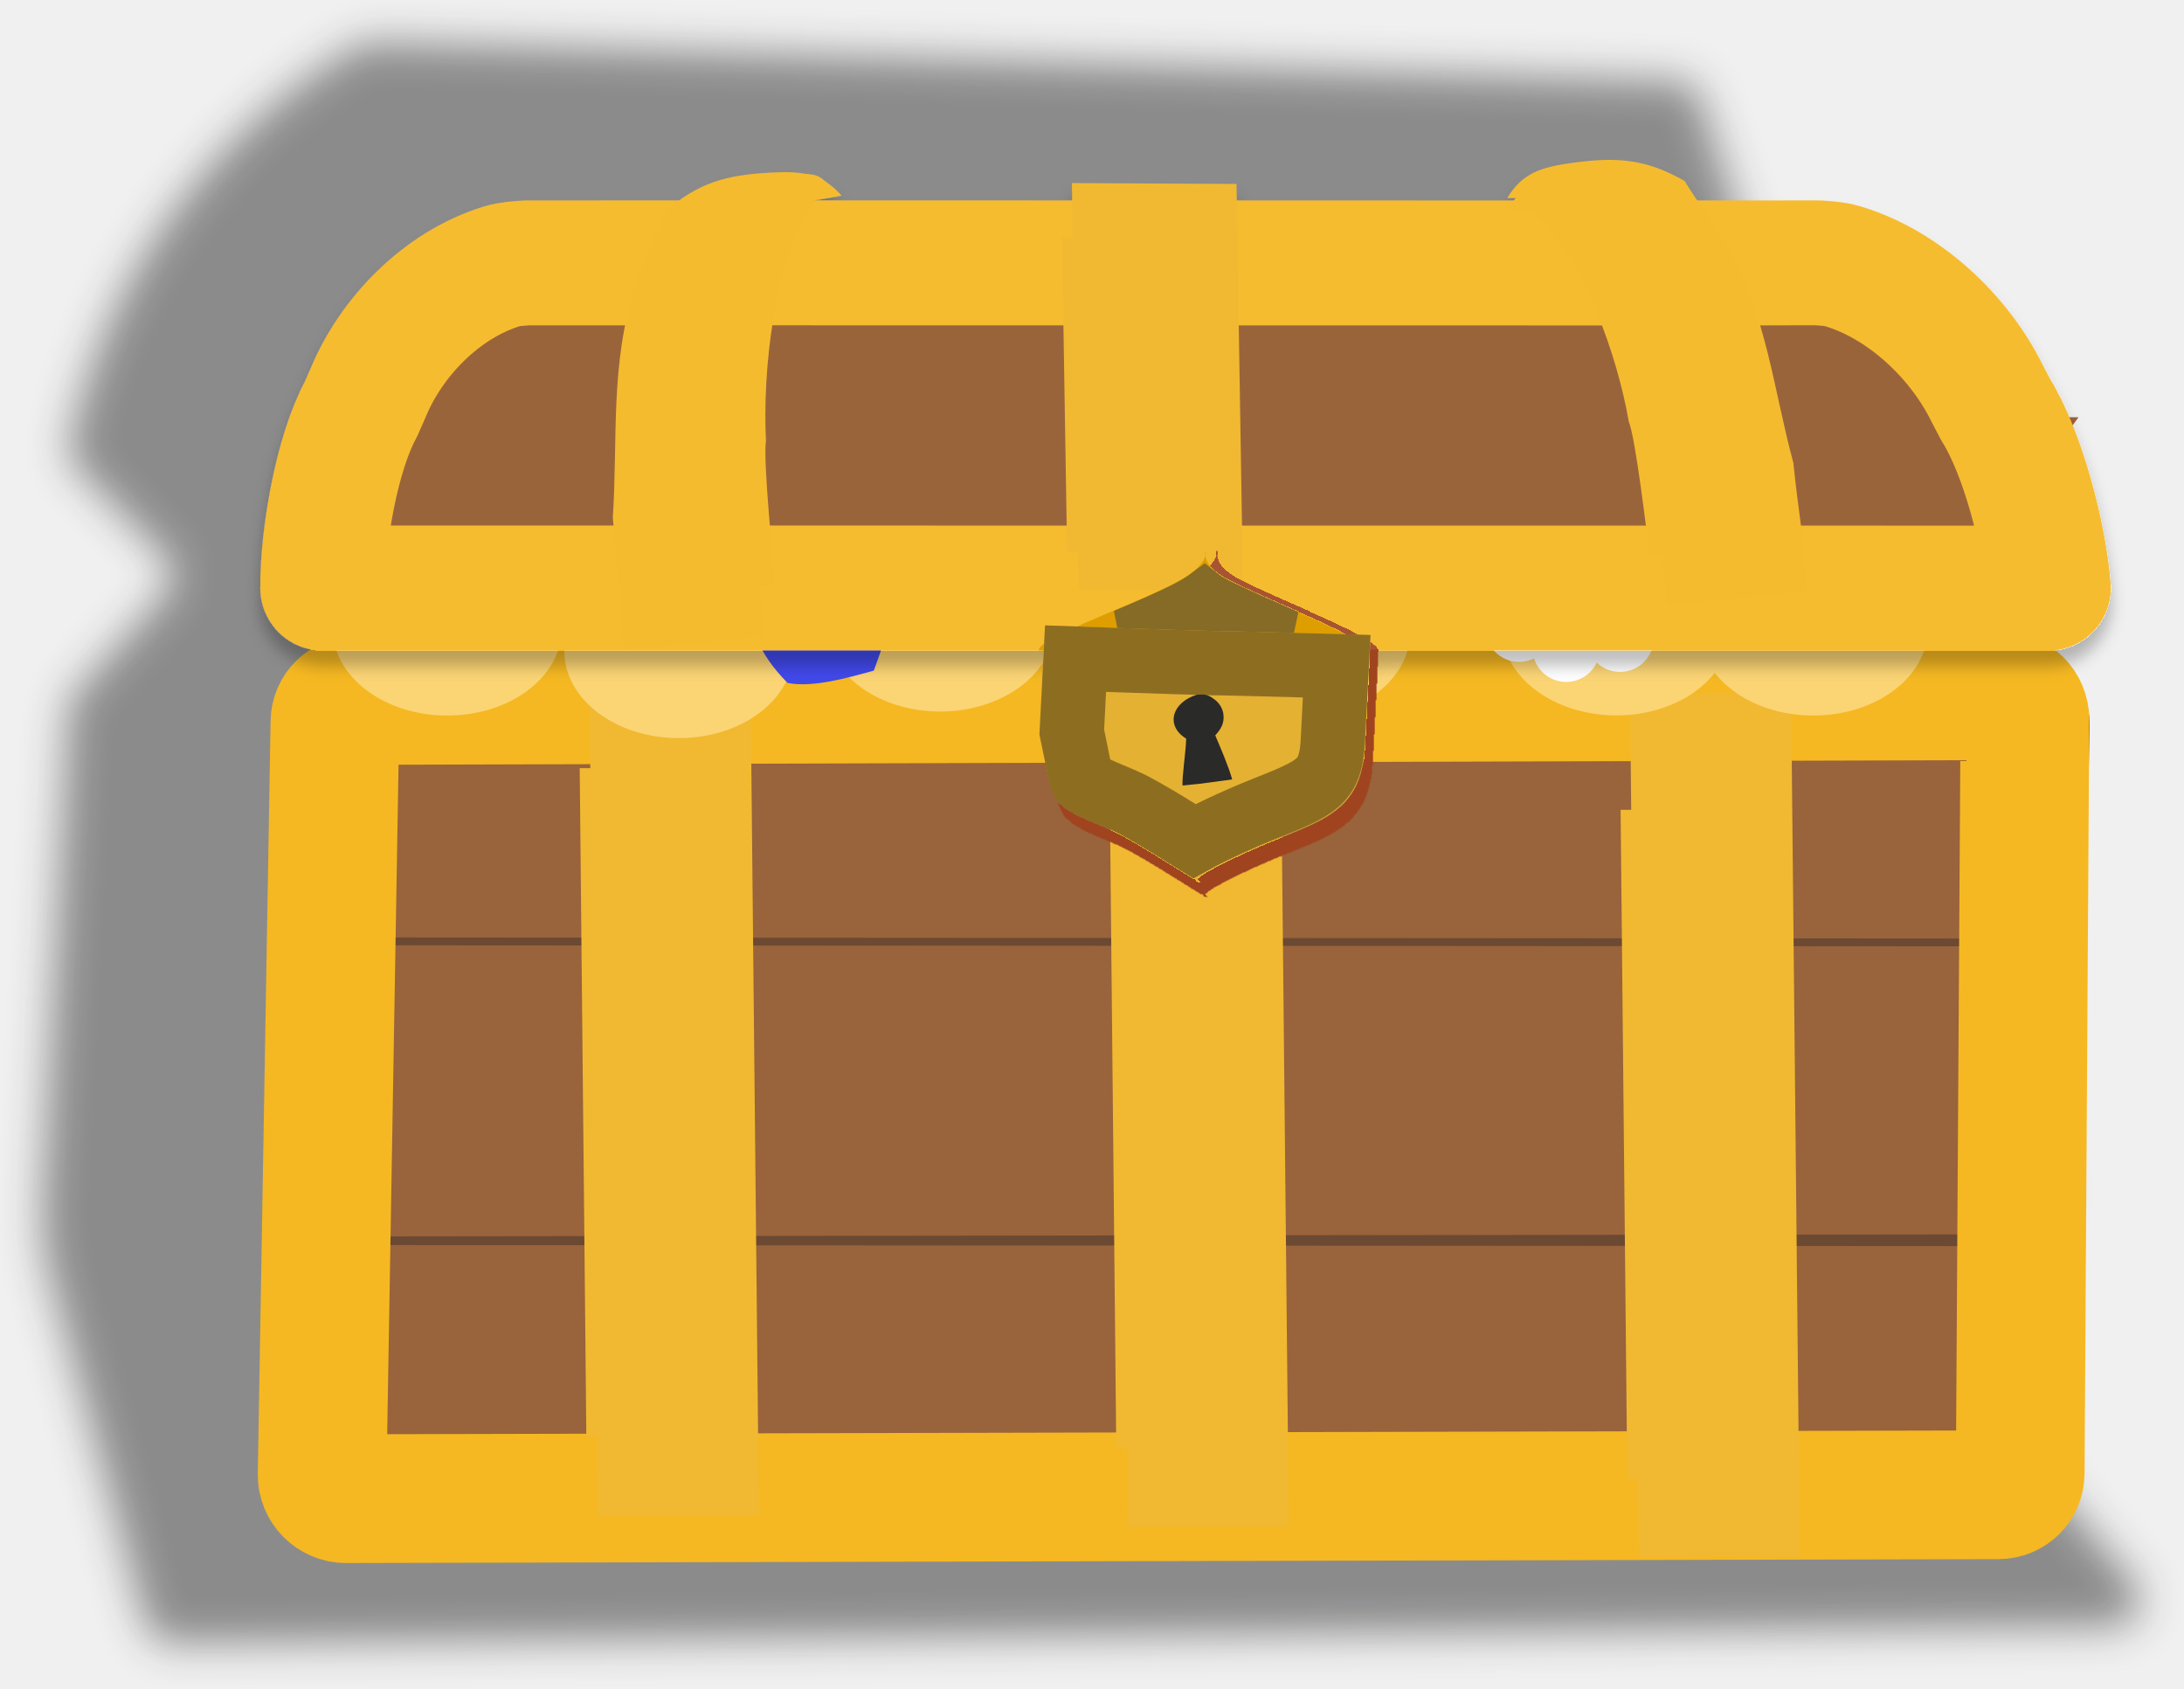
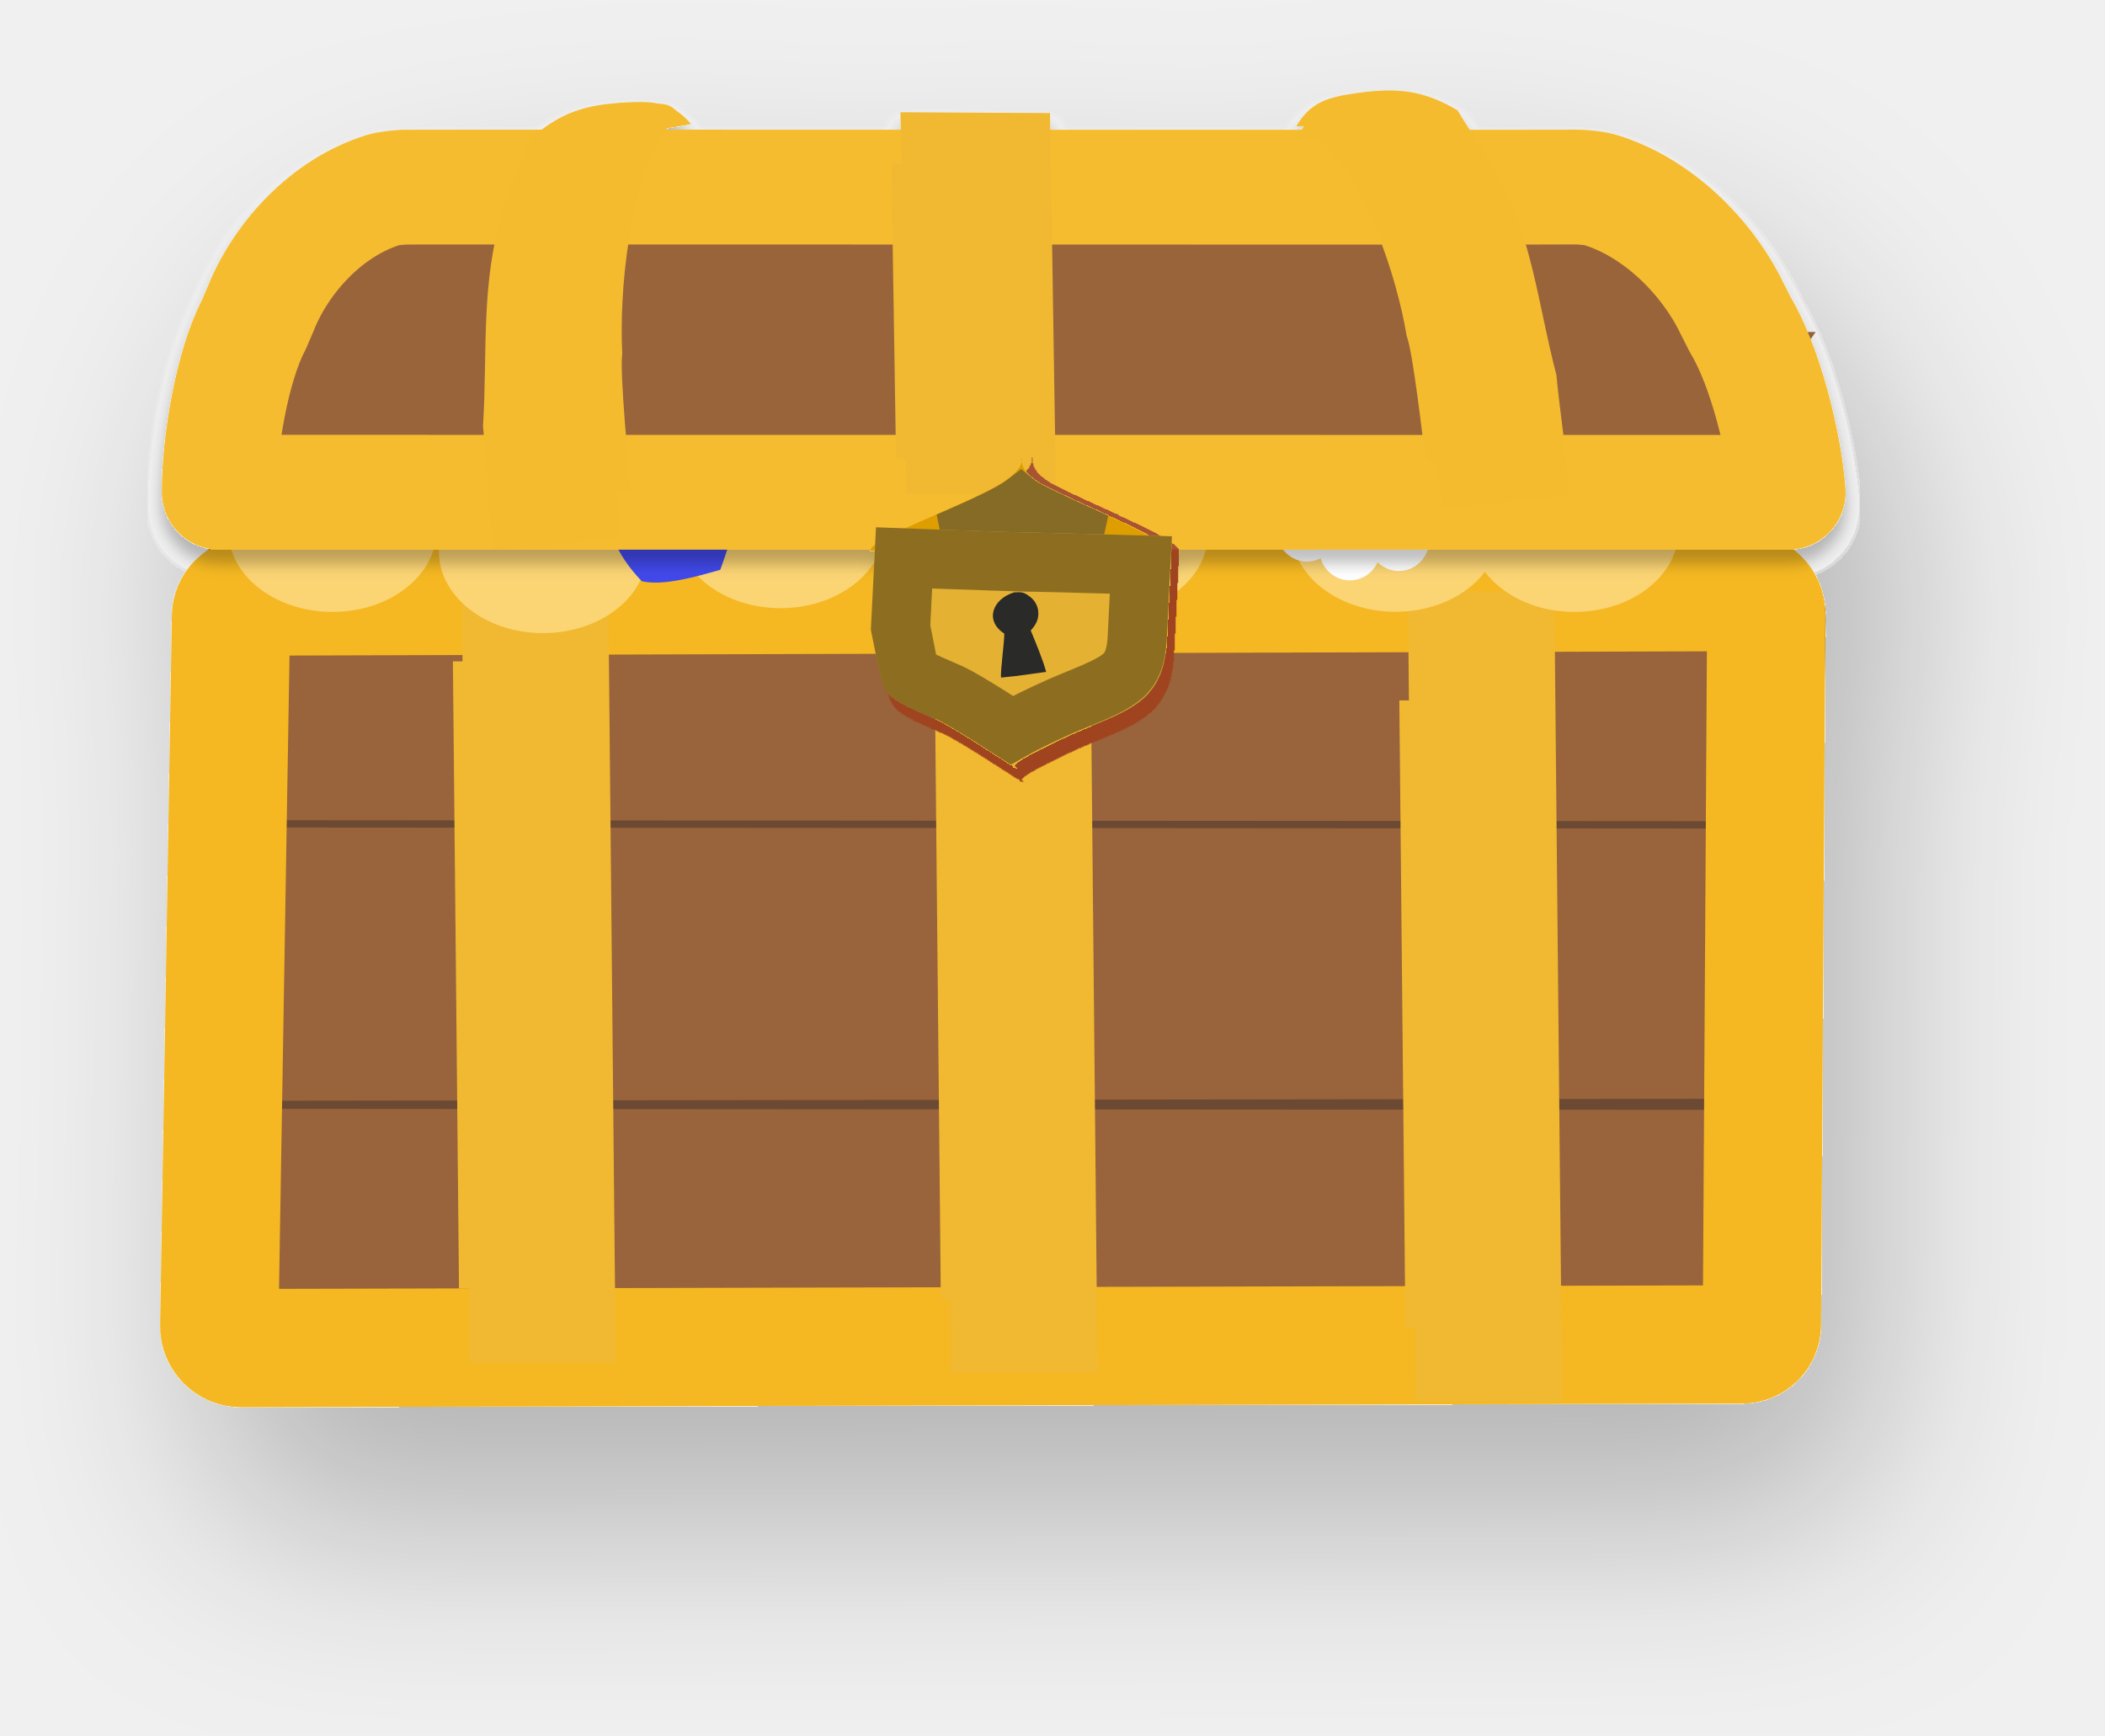
- <svg xmlns="http://www.w3.org/2000/svg" width="577" height="446" viewBox="0 0 577 446" fill="none">
-   <g opacity="0.47" filter="url(#filter0_f_351_3359)" style="mix-blend-mode:multiply">
-     <path d="M97.944 11.094C96.905 11.063 95.876 11.324 94.975 11.844C55.483 34.673 27.528 73.311 18.272 117.955C17.892 119.787 18.453 121.686 19.768 123.014L43.562 147.043C46.173 149.681 46.265 153.903 43.771 156.662L19.736 183.25C18.654 184.448 18.017 185.981 17.934 187.591L11.087 319.747C10.923 322.917 11.84 332.088 12.681 335.146L38.438 428.881C39.277 431.935 42.064 434.04 45.232 434.013L558.5 429.729C564.438 429.68 567.636 422.725 563.803 418.198L484.794 324.908C484.339 324.37 484.699 323.2 485.405 323.194L534.775 322.782C539.5 322.743 542.839 318.13 541.398 313.633L449.253 26.109C448.349 23.29 445.769 21.348 442.808 21.261L97.944 11.094Z" fill="#1E1C1D" />
+ <svg xmlns="http://www.w3.org/2000/svg" width="605" height="499" viewBox="0 0 605 499" fill="none">
+   <g filter="url(#filter0_d_351_3359)">
+     <path d="M51.088 176.671C50.578 163.979 60.461 153.697 73.163 153.705L500.811 153.99C514.056 153.999 525.012 165.156 524.75 178.365L520.765 378.772C520.525 390.873 510.894 400.322 498.762 400.36L83.228 401.635C70.494 401.674 59.729 391.364 59.217 378.638L51.088 176.671Z" fill="#6C4932" />
+     <rect width="465.933" height="78.056" rx="19" transform="matrix(1 0.00066746 0.0402138 0.999191 54.349 157.763)" fill="#99633B" />
+     <path d="M59.917 256.839C59.495 246.354 67.659 237.86 78.153 237.867L503.794 238.151C515.141 238.159 524.355 248.037 523.522 259.301L520.585 299.022C519.877 308.597 512.067 315.83 502.422 315.842L81.351 316.392C70.843 316.406 61.972 307.894 61.549 297.395L59.917 256.839Z" fill="#99633B" />
+     <rect width="457.86" height="80.862" rx="19" transform="matrix(1 0.00066746 0.0402138 0.999191 60.5687 318.726)" fill="#99633B" />
+     <path d="M72.135 171.468L501.375 170.185C504.805 170.174 507.663 173.035 507.642 176.458L506.394 380.739C506.375 383.932 503.846 386.446 500.647 386.454L69.279 387.501C65.826 387.509 62.96 384.61 63.017 381.165L66.393 177.121C66.445 173.956 68.962 171.478 72.135 171.468Z" stroke="#F5B822" stroke-width="34" stroke-linejoin="round" />
+     <rect width="41.589" height="180.296" transform="matrix(1 0 0.00972443 0.999953 130.169 190.094)" fill="#F1B931" />
+     <rect width="42.087" height="232.856" transform="matrix(1 0 0.0096448 0.999954 132.628 158.741)" fill="#F1B931" />
+     <rect width="41.589" height="180.296" transform="matrix(1 0 0.00972443 0.999953 268.647 193.158)" fill="#F1B931" />
+     <rect width="42.087" height="232.856" transform="matrix(1 0 0.0096448 0.999954 271.106 161.804)" fill="#F1B931" />
+     <rect width="41.589" height="180.296" transform="matrix(1 0 0.00972443 0.999953 402.179 201.328)" fill="#F1B931" />
+     <rect width="42.087" height="232.856" transform="matrix(1 0 0.0096448 0.999954 404.638 169.975)" fill="#F1B931" />
+     <path d="M105.789 153.634H480.066L521.858 95.423H60.924L105.789 153.634Z" fill="#99633B" />
+     <path d="M101.864 143.157L472.903 139.57L498.453 102.202L83.381 102.372L101.864 143.157Z" fill="#73472A" />
+     <ellipse cx="95.55" cy="152.428" rx="29.92" ry="23.467" fill="#FBD474" />
+     <path d="M94.803 99.368C110.702 99.368 122.723 109.405 122.723 120.836C122.723 132.267 110.702 142.303 94.803 142.303C78.903 142.303 66.883 132.267 66.883 120.836C66.883 109.405 78.903 99.368 94.803 99.368Z" fill="#FACF64" stroke="#F2C148" stroke-width="4" />
+     <path d="M128.463 75.804C144.675 75.804 157.383 86.076 157.383 98.272C157.383 110.468 144.675 120.739 128.463 120.739C112.252 120.739 99.544 110.468 99.543 98.272C99.543 86.076 112.251 75.804 128.463 75.804Z" fill="#FACF64" stroke="#F2C046" stroke-width="2" />
+     <path d="M135.943 102.979C151.843 102.979 163.863 113.016 163.863 124.447C163.863 135.878 151.843 145.914 135.943 145.914C120.044 145.914 108.024 135.878 108.023 124.447C108.023 113.016 120.044 102.979 135.943 102.979Z" fill="#FACF64" stroke="#F2C147" stroke-width="4" />
+     <ellipse cx="224.353" cy="151.347" rx="29.92" ry="23.467" fill="#FBD474" />
+     <path d="M223.605 98.289C239.505 98.289 251.525 108.325 251.525 119.756C251.525 131.187 239.505 141.223 223.605 141.223C207.706 141.223 195.686 131.187 195.685 119.756C195.685 108.325 207.706 98.289 223.605 98.289Z" fill="#FACF64" stroke="#F2C148" stroke-width="4" />
+     <path d="M257.266 74.724C273.477 74.724 286.185 84.996 286.185 97.192C286.185 109.387 273.477 119.659 257.266 119.659C241.054 119.659 228.346 109.387 228.346 97.192C228.346 84.996 241.054 74.724 257.266 74.724Z" fill="#FACF64" stroke="#F2C046" stroke-width="2" />
+     <path d="M264.745 101.899C280.645 101.899 292.665 111.936 292.665 123.367C292.665 134.798 280.645 144.834 264.745 144.834C248.846 144.834 236.826 134.798 236.826 123.367C236.826 111.936 248.846 101.899 264.745 101.899Z" fill="#FACF64" stroke="#F2C147" stroke-width="4" />
+     <ellipse cx="401.063" cy="152.387" rx="29.92" ry="23.467" fill="#FBD474" />
+     <path d="M400.315 99.328C416.215 99.328 428.235 109.365 428.235 120.796C428.235 132.227 416.215 142.263 400.315 142.263C384.416 142.263 372.396 132.227 372.395 120.796C372.395 109.365 384.416 99.328 400.315 99.328Z" fill="#FACF64" stroke="#F2C148" stroke-width="4" />
+     <path d="M433.976 75.764C450.188 75.764 462.896 86.036 462.896 98.231C462.896 110.427 450.188 120.698 433.976 120.698C417.764 120.698 405.056 110.427 405.056 98.231C405.056 86.036 417.764 75.764 433.976 75.764Z" fill="#FACF64" stroke="#F2C046" stroke-width="2" />
+     <path d="M441.456 102.939C457.355 102.939 469.376 112.976 469.376 124.407C469.375 135.838 457.355 145.874 441.456 145.874C425.556 145.874 413.536 135.838 413.536 124.407C413.536 112.976 425.556 102.939 441.456 102.939Z" fill="#FACF64" stroke="#F2C147" stroke-width="4" />
+     <ellipse cx="452.536" cy="152.427" rx="29.92" ry="23.467" fill="#FBD474" />
+     <path d="M451.789 99.369C467.688 99.369 479.709 109.406 479.709 120.837C479.709 132.268 467.688 142.304 451.789 142.304C435.89 142.304 423.869 132.268 423.869 120.837C423.869 109.406 435.889 99.369 451.789 99.369Z" fill="#FACF64" stroke="#F2C148" stroke-width="4" />
+     <path d="M485.448 75.804C501.66 75.804 514.368 86.076 514.368 98.272C514.368 110.468 501.66 120.739 485.448 120.739C469.237 120.739 456.529 110.468 456.528 98.272C456.528 86.076 469.236 75.804 485.448 75.804Z" fill="#FACF64" stroke="#F2C046" stroke-width="2" />
+     <path d="M492.929 102.979C508.828 102.979 520.849 113.016 520.849 124.447C520.848 135.877 508.828 145.913 492.929 145.913C477.03 145.913 465.009 135.877 465.009 124.447C465.009 113.016 477.029 102.979 492.929 102.979Z" fill="#FACF64" stroke="#F2C147" stroke-width="4" />
+     <ellipse cx="317.288" cy="153.289" rx="29.92" ry="23.467" fill="#FBD474" />
+     <path d="M316.539 100.231C332.439 100.231 344.459 110.268 344.459 121.699C344.459 133.13 332.439 143.166 316.539 143.166C300.64 143.166 288.62 133.13 288.62 121.699C288.62 110.268 300.64 100.231 316.539 100.231Z" fill="#FACF64" stroke="#F2C148" stroke-width="4" />
+     <path d="M350.2 76.667C366.411 76.667 379.12 86.939 379.12 99.135C379.119 111.33 366.411 121.601 350.2 121.601C333.988 121.601 321.28 111.33 321.28 99.135C321.28 86.939 333.988 76.667 350.2 76.667Z" fill="#FACF64" stroke="#F2C046" stroke-width="2" />
+     <path d="M357.679 103.842C373.579 103.842 385.599 113.878 385.599 125.309C385.599 136.74 373.579 146.776 357.679 146.776C341.78 146.776 329.76 136.74 329.759 125.309C329.759 113.878 341.78 103.842 357.679 103.842Z" fill="#FACF64" stroke="#F2C147" stroke-width="4" />
+     <ellipse cx="156.068" cy="158.517" rx="29.92" ry="23.467" fill="#FBD474" />
+     <path d="M155.32 105.459C171.22 105.459 183.24 115.496 183.24 126.927C183.24 138.357 171.22 148.393 155.32 148.393C139.421 148.393 127.401 138.357 127.4 126.927C127.4 115.496 139.421 105.459 155.32 105.459Z" fill="#FACF64" stroke="#F2C148" stroke-width="4" />
+     <path d="M188.981 81.894C205.193 81.894 217.901 92.166 217.901 104.362C217.9 116.558 205.193 126.829 188.981 126.829C172.769 126.829 160.061 116.558 160.061 104.362C160.061 92.166 172.769 81.894 188.981 81.894Z" fill="#FACF64" stroke="#F2C046" stroke-width="2" />
+     <path d="M196.461 109.07C212.36 109.07 224.381 119.107 224.381 130.537C224.38 141.968 212.36 152.004 196.461 152.004C180.561 152.004 168.541 141.968 168.541 130.537C168.541 119.107 180.561 109.07 196.461 109.07Z" fill="#FACF64" stroke="#F2C147" stroke-width="4" />
+     <path d="M152.164 130.389C154.539 121.945 163.341 123.127 168.914 125.272C170.612 128.641 171.706 130.904 173.082 134.464C171.504 137.822 169.314 142.696 166.768 145.013C156.864 146.324 154.731 139.699 152.164 130.389Z" fill="#EA4141" />
+     <path d="M183.187 119.86C197.494 112.322 208.215 130.058 213.183 143.249C211.16 151.088 209.736 156.267 207.015 163.787C200.443 165.628 191.044 168.482 184.478 167.09C168.975 150.851 174.635 137.639 183.187 119.86Z" fill="#4149EA" />
+     <path d="M205.644 103.123C212.179 99.68 217.077 107.782 219.346 113.808C218.422 117.389 217.771 119.755 216.529 123.19C213.526 124.031 209.233 125.335 206.233 124.699C199.151 117.28 201.737 111.245 205.644 103.123Z" fill="#EA4141" />
+     <path d="M372.867 71.959C375.241 63.516 384.044 64.698 389.616 66.843C391.315 70.212 392.409 72.475 393.785 76.035C392.207 79.393 390.017 84.266 387.47 86.584C377.567 87.895 375.434 81.269 372.867 71.959Z" fill="#EA4141" />
+     <path d="M403.891 61.43C418.197 53.893 428.919 71.629 433.886 84.82C431.864 92.659 430.439 97.838 427.719 105.358C421.146 107.198 411.748 110.053 405.182 108.661C389.679 92.422 395.338 79.21 403.891 61.43Z" fill="#4149EA" />
+     <ellipse cx="259.514" cy="132.53" rx="8.798" ry="9.026" fill="white" />
+     <ellipse cx="270.951" cy="128.017" rx="8.798" ry="9.026" fill="white" />
+     <ellipse cx="285.027" cy="131.628" rx="8.798" ry="9.026" fill="white" />
+     <ellipse cx="296.465" cy="130.725" rx="8.798" ry="9.026" fill="white" />
+     <ellipse cx="308.781" cy="124.406" rx="8.798" ry="9.026" fill="white" />
+     <ellipse cx="314.06" cy="114.478" rx="8.798" ry="9.026" fill="white" />
+     <ellipse cx="325.497" cy="109.063" rx="8.798" ry="9.026" fill="white" />
+     <ellipse cx="336.934" cy="108.16" rx="8.798" ry="9.026" fill="white" />
+     <ellipse cx="351.01" cy="112.673" rx="8.798" ry="9.026" fill="white" />
+     <ellipse cx="358.048" cy="121.699" rx="8.798" ry="9.026" fill="white" />
+     <ellipse cx="358.048" cy="135.238" rx="8.798" ry="9.026" fill="white" />
+     <ellipse cx="365.086" cy="146.069" rx="8.798" ry="9.026" fill="white" />
+     <ellipse cx="375.644" cy="152.388" rx="8.798" ry="9.026" fill="white" />
+     <ellipse cx="387.961" cy="157.802" rx="8.798" ry="9.026" fill="white" />
+     <ellipse cx="402.037" cy="155.095" rx="8.798" ry="9.026" fill="white" />
+     <ellipse cx="409.954" cy="142.459" rx="8.798" ry="9.026" fill="white" />
+     <ellipse cx="411.714" cy="129.822" rx="8.798" ry="9.026" fill="white" />
+     <ellipse cx="406.435" cy="116.283" rx="8.798" ry="9.026" fill="white" />
+     <ellipse cx="396.758" cy="106.355" rx="8.798" ry="9.026" fill="white" />
+     <ellipse cx="384.442" cy="102.744" rx="8.798" ry="9.026" fill="white" />
+     <ellipse cx="373.884" cy="101.842" rx="8.798" ry="9.026" fill="white" />
+     <ellipse cx="360.688" cy="105.452" rx="8.798" ry="9.026" fill="white" />
+     <g filter="url(#filter1_d_351_3359)">
+       <path d="M105.114 57.245C108.78 57.165 445.366 57.38 449.026 57.254C451.366 57.411 453.7 57.566 455.592 58.136C472.451 63.215 486.905 77.575 494.064 92.212L496.471 96.881C503.748 108.655 509.439 131.185 510.451 145.016L50.674 144.938C50.586 131.108 54.483 108.584 60.822 96.818L62.857 92.151C68.851 77.522 82.162 63.178 98.618 58.119C100.464 57.551 102.786 57.398 105.114 57.245Z" fill="#9A643B" />
+       <path d="M116.35 53.79C119.946 53.71 450.049 53.889 453.638 53.763C455.933 53.919 458.223 54.075 460.078 54.645C476.617 59.722 490.803 74.08 497.835 88.716L500.199 93.385C507.344 105.158 512.942 127.687 513.945 141.518L63.024 141.49C62.927 127.659 66.732 105.135 72.941 93.368L74.933 88.701C80.801 74.072 93.845 59.727 109.98 54.665C111.79 54.097 114.068 53.944 116.35 53.79Z" stroke="#F6BC30" stroke-width="33" stroke-linejoin="round" />
+       <path d="M197.83 35.288C192.432 29.988 193.283 29.416 184.847 30.018C172.595 30.89 164.912 32.984 155.682 40.279C153.243 46.259 149.846 51.879 147.506 58.041C140.281 77.055 142.178 94.5 140.451 113.457C141.495 124.775 141.37 132.789 143.011 144.787C155.461 143.881 168.768 142.207 181.255 140.806C180.728 134.292 178.032 106.899 178.84 101.755C177.958 84.047 180.599 52.755 191.844 36.783C195.757 36.255 193.941 36.071 197.83 35.288Z" fill="#F5BB2F" />
+       <path d="M198.608 35.643C193.332 29.49 188.181 29.006 180.085 29.437C168.327 30.062 160.98 32.203 152.233 40.179C149.989 46.87 146.82 53.126 144.674 60.025C138.05 81.314 140.165 101.099 138.823 122.487C140.016 135.317 140.03 144.378 141.808 157.994C153.755 157.338 166.513 155.839 178.489 154.623C177.873 147.241 174.824 116.181 175.514 110.388C174.37 90.336 177.647 55.036 188.184 37.305C191.936 36.824 194.884 36.414 198.608 35.643Z" fill="#F5BB2F" />
+       <path d="M372.505 39.597C376.685 33.626 375.743 33.278 384.059 32.087C396.136 30.356 404.019 30.689 414.45 35.467C418.02 40.442 422.448 44.891 425.959 50.054C436.794 65.985 438.454 82.362 443.937 99.376C445.195 109.963 446.926 117.281 447.74 128.613C435.465 130.354 422.202 131.569 409.79 132.863C408.995 126.786 406.114 101.127 404.297 96.581C401.598 80.173 392.751 52.045 378.621 39.731C374.713 40.055 376.44 39.511 372.505 39.597Z" fill="#F5BB2F" />
+       <path d="M372.557 36.297C376.596 29.404 381.563 27.949 389.588 26.801C401.244 25.131 408.852 25.761 418.912 31.694C422.353 37.652 426.622 43.016 430.005 49.192C440.446 68.25 442.032 87.555 447.308 107.725C448.512 120.209 450.175 128.866 450.95 142.214C439.102 143.889 426.303 144.916 414.324 146.062C413.563 138.893 410.807 108.639 409.057 103.239C406.468 83.866 396.719 50.781 383.095 35.876C379.324 36.14 376.354 36.316 372.557 36.297Z" fill="#F5BB2F" />
+       <rect width="42.494" height="84.942" transform="matrix(0.999985 0.00555293 0.0156552 0.999885 256.203 47.0103)" fill="#F1B931" />
+       <rect width="43.003" height="109.704" transform="matrix(0.999985 0.00555293 0.0155428 0.999886 258.793 32.2559)" fill="#F1B931" />
+       <g filter="url(#filter2_d_351_3359)">
+         <path d="M335.958 158.808C335.958 158.808 318.098 158.709 293.265 158.571C268.433 158.434 250.118 158.332 250.118 158.332C250.004 154.908 274.144 146.458 285.835 140.079C295.022 135.066 293.721 131.513 293.721 131.513C293.721 131.513 292.623 135.76 299.432 139.335C312.292 146.085 335.824 154.81 335.958 158.808Z" fill="#DE9E00" />
+         <path d="M293.421 141.842C294.451 142.672 295.647 143.457 297.023 144.18C302.414 147.01 309.81 150.264 316.255 153.203L271.398 152.954C277.442 150.313 283.973 147.46 288.616 144.927C290.502 143.898 292.092 142.869 293.421 141.842Z" stroke="#856B26" stroke-width="11" />
+       </g>
+     </g>
+     <g filter="url(#filter3_d_351_3359)">
+       <path d="M295.563 153.092C298.474 153.038 336.855 154.185 336.855 154.185L335.338 184.313C334.316 202.336 323.668 204.212 308.236 210.952C304.822 212.444 292.117 218.331 291.341 220.188C291.66 220.404 291.934 220.593 292.157 220.749C291.438 220.718 291.205 220.515 291.341 220.188C286.783 217.097 273.103 208.32 269.583 206.801C251.386 198.948 254.488 200.125 250.282 180.622L251.744 151.592C251.744 151.592 286.963 152.892 295.563 153.092Z" fill="#E4B132" />
+       <path d="M270.543 160.752C280.399 161.101 291.417 161.478 295.782 161.58L295.96 161.584L296.137 161.581C296.143 161.581 296.197 161.58 296.323 161.58C296.448 161.58 296.613 161.582 296.818 161.585C297.23 161.59 297.768 161.599 298.422 161.612C299.728 161.638 301.449 161.677 303.447 161.727C307.441 161.827 312.501 161.965 317.478 162.105C321.156 162.208 324.785 162.314 327.898 162.404L326.839 183.463C326.437 190.414 324.424 193.056 321.845 195.004C320.227 196.226 318.089 197.361 315.081 198.689C313.592 199.346 311.998 200.004 310.209 200.744C308.447 201.472 306.521 202.268 304.508 203.147C302.682 203.945 298.502 205.859 294.631 207.837C293.342 208.496 292.02 209.195 290.798 209.888C288.797 208.593 286.547 207.157 284.336 205.774C280.418 203.323 275.794 200.506 273.139 199.261L272.635 199.034C267.92 197 265.19 195.8 263.345 194.774C262.493 194.3 262.08 193.994 261.889 193.833C261.808 193.765 261.773 193.728 261.766 193.72C261.714 193.64 261.394 193.099 260.836 190.469C260.568 189.206 260.297 187.754 259.931 185.833C259.627 184.243 259.271 182.423 258.837 180.357L259.843 160.367C262.929 160.478 266.653 160.614 270.543 160.752Z" stroke="#8D6E21" stroke-width="17" />
+     </g>
+     <path d="M291.479 170.266C293.729 170.176 294.176 170.122 296.039 171.54C297.383 172.559 298.239 174.066 298.398 175.697C298.638 178.025 297.71 179.566 296.251 181.244C297.66 184.659 299.754 189.681 300.673 193.12L296.032 193.778C293.484 194.157 290.289 194.543 287.72 194.769C287.467 192.996 288.659 184.889 288.644 182.118C283.083 178.572 285.007 172.288 291.479 170.266Z" fill="#2A2A29" />
  </g>
-   <path d="M73.226 190.244C72.698 177.552 82.568 167.27 95.271 167.278L528.093 167.558C541.355 167.567 552.334 178.751 552.063 191.976L548.054 387.257C547.806 399.34 538.193 408.763 526.077 408.799L105.442 410.049C92.709 410.087 81.933 399.778 81.404 387.054L73.226 190.244Z" fill="#6C4932" />
-   <rect width="471.054" height="76.436" rx="19" transform="matrix(1 0.000646464 0.0415177 0.999138 76.5026 171.251)" fill="#99633B" />
-   <path d="M82.148 268.66C81.712 258.176 89.866 249.682 100.359 249.689L531.044 249.967C542.418 249.975 551.656 259.898 550.795 271.184L547.885 309.29C547.156 318.835 539.367 326.029 529.748 326.041L103.591 326.58C93.084 326.593 84.202 318.083 83.765 307.584L82.148 268.66Z" fill="#99633B" />
-   <rect width="462.893" height="79.184" rx="19" transform="matrix(1 0.000646464 0.0415177 0.999138 82.7906 328.865)" fill="#99633B" />
-   <path d="M94.222 185.025L528.687 183.769C532.121 183.76 534.984 186.626 534.963 190.053L533.725 389.128C533.706 392.316 531.182 394.825 527.987 394.832L91.381 395.856C87.923 395.865 85.05 392.958 85.109 389.509L88.487 190.666C88.541 187.505 91.053 185.034 94.222 185.025Z" stroke="#F5B822" stroke-width="34" stroke-linejoin="round" />
-   <rect width="42.046" height="176.545" transform="matrix(1 0 0.00993109 0.999951 153.156 202.91)" fill="#F1B931" />
-   <rect width="42.55" height="228.011" transform="matrix(1 0 0.0101186 0.999949 155.642 172.209)" fill="#F1B931" />
-   <rect width="42.046" height="176.545" transform="matrix(1 0 0.00993109 0.999951 293.156 205.91)" fill="#F1B931" />
-   <rect width="42.55" height="228.011" transform="matrix(1 0 0.0101186 0.999949 295.642 175.209)" fill="#F1B931" />
-   <rect width="42.046" height="176.545" transform="matrix(1 0 0.00993109 0.999951 428.156 213.91)" fill="#F1B931" />
-   <rect width="42.55" height="228.011" transform="matrix(1 0 0.0101186 0.999949 430.642 183.209)" fill="#F1B931" />
-   <path d="M128.508 167.209H506.9L549.15 110.209H83.15L128.508 167.209Z" fill="#99633B" />
-   <path d="M124.54 156.95L499.658 153.437L525.489 116.847L105.853 117.013L124.54 156.95Z" fill="#73472A" />
-   <ellipse cx="118.157" cy="166.028" rx="30.249" ry="22.979" fill="#FBD474" />
-   <path d="M117.401 114.114C125.357 114.114 132.485 116.567 137.58 120.437C142.674 124.307 145.65 129.508 145.65 135.094C145.65 140.679 142.674 145.879 137.58 149.749C132.485 153.62 125.357 156.072 117.401 156.072C109.445 156.072 102.317 153.62 97.222 149.749C92.128 145.879 89.152 140.679 89.152 135.094C89.152 129.508 92.128 124.307 97.222 120.437C102.317 116.567 109.445 114.114 117.401 114.114Z" fill="#FACF64" stroke="#F2C148" stroke-width="4" />
-   <path d="M151.432 91.019C159.586 91.02 166.931 93.531 172.216 97.546C177.5 101.56 180.681 107.033 180.681 112.999C180.681 118.964 177.5 124.437 172.216 128.451C166.931 132.466 159.586 134.977 151.432 134.978C143.277 134.978 135.932 132.466 130.648 128.451C125.364 124.437 122.183 118.964 122.183 112.999C122.183 107.033 125.364 101.56 130.648 97.546C135.932 93.531 143.277 91.019 151.432 91.019Z" fill="#FACF64" stroke="#F2C046" stroke-width="2" />
-   <path d="M158.994 117.65C166.95 117.65 174.077 120.103 179.172 123.973C184.266 127.843 187.243 133.044 187.243 138.63C187.243 144.215 184.266 149.415 179.172 153.285C174.077 157.156 166.95 159.608 158.994 159.608C151.038 159.608 143.91 157.156 138.814 153.285C133.72 149.415 130.745 144.215 130.745 138.63C130.745 133.044 133.72 127.843 138.814 123.973C143.91 120.103 151.038 117.65 158.994 117.65Z" fill="#FACF64" stroke="#F2C147" stroke-width="4" />
-   <ellipse cx="248.375" cy="164.969" rx="30.249" ry="22.979" fill="#FBD474" />
-   <path d="M247.62 113.057C255.576 113.057 262.703 115.509 267.798 119.38C272.892 123.25 275.869 128.45 275.869 134.036C275.869 139.622 272.892 144.822 267.798 148.691C262.703 152.562 255.576 155.015 247.62 155.015C239.664 155.015 232.535 152.562 227.44 148.691C222.346 144.822 219.371 139.622 219.371 134.036C219.371 128.45 222.346 123.25 227.44 119.38C232.535 115.509 239.664 113.057 247.62 113.057Z" fill="#FACF64" stroke="#F2C148" stroke-width="4" />
-   <path d="M281.65 89.962C289.804 89.962 297.149 92.474 302.434 96.488C307.718 100.502 310.899 105.976 310.899 111.941C310.899 117.907 307.718 123.38 302.434 127.394C297.149 131.408 289.804 133.92 281.65 133.92C273.495 133.92 266.15 131.408 260.866 127.394C255.582 123.38 252.401 117.907 252.401 111.941C252.401 105.976 255.582 100.502 260.866 96.488C266.15 92.474 273.495 89.962 281.65 89.962Z" fill="#FACF64" stroke="#F2C046" stroke-width="2" />
-   <path d="M289.212 116.592C297.168 116.592 304.295 119.045 309.391 122.916C314.485 126.785 317.461 131.986 317.461 137.572C317.461 143.157 314.485 148.357 309.391 152.227C304.295 156.098 297.168 158.55 289.212 158.55C281.256 158.55 274.128 156.098 269.032 152.227C263.939 148.357 260.963 143.157 260.963 137.572C260.963 131.986 263.939 126.785 269.032 122.916C274.128 119.045 281.256 116.592 289.212 116.592Z" fill="#FACF64" stroke="#F2C147" stroke-width="4" />
-   <ellipse cx="427.028" cy="165.988" rx="30.249" ry="22.979" fill="#FBD474" />
-   <path d="M426.272 114.075C434.228 114.075 441.355 116.527 446.451 120.398C451.545 124.268 454.521 129.469 454.521 135.054C454.521 140.64 451.544 145.84 446.451 149.71C441.355 153.58 434.228 156.033 426.272 156.033C418.316 156.033 411.188 153.581 406.092 149.71C400.998 145.84 398.023 140.64 398.023 135.054C398.023 129.469 400.998 124.268 406.092 120.398C411.188 116.527 418.316 114.075 426.272 114.075Z" fill="#FACF64" stroke="#F2C148" stroke-width="4" />
-   <path d="M460.302 90.98C468.457 90.98 475.802 93.492 481.087 97.506C486.371 101.52 489.551 106.994 489.551 112.959C489.551 118.925 486.37 124.398 481.087 128.412C475.802 132.426 468.457 134.938 460.302 134.938C452.148 134.938 444.803 132.426 439.518 128.412C434.234 124.398 431.054 118.925 431.053 112.959C431.053 106.994 434.234 101.52 439.518 97.506C444.803 93.492 452.148 90.98 460.302 90.98Z" fill="#FACF64" stroke="#F2C046" stroke-width="2" />
-   <path d="M467.864 117.611C475.82 117.611 482.948 120.063 488.043 123.934C493.137 127.804 496.113 133.004 496.113 138.59C496.113 144.176 493.137 149.376 488.043 153.245C482.948 157.116 475.82 159.569 467.864 159.569C459.908 159.569 452.78 157.116 447.685 153.245C442.591 149.376 439.616 144.176 439.615 138.59C439.615 133.004 442.591 127.804 447.685 123.934C452.78 120.063 459.908 117.611 467.864 117.611Z" fill="#FACF64" stroke="#F2C147" stroke-width="4" />
-   <ellipse cx="479.067" cy="166.027" rx="30.249" ry="22.979" fill="#FBD474" />
-   <path d="M478.311 114.115C486.267 114.115 493.395 116.568 498.49 120.438C503.584 124.308 506.56 129.509 506.56 135.095C506.56 140.68 503.584 145.88 498.49 149.75C493.395 153.621 486.267 156.073 478.311 156.073C470.355 156.073 463.227 153.621 458.132 149.75C453.038 145.88 450.063 140.68 450.062 135.095C450.062 129.509 453.038 124.308 458.132 120.438C463.227 116.568 470.355 114.115 478.311 114.115Z" fill="#FACF64" stroke="#F2C148" stroke-width="4" />
-   <path d="M512.341 91.019C520.495 91.02 527.84 93.531 533.125 97.546C538.409 101.56 541.59 107.033 541.59 112.999C541.59 118.964 538.409 124.437 533.125 128.451C527.84 132.466 520.495 134.977 512.341 134.978C504.187 134.978 496.841 132.466 491.557 128.451C486.273 124.437 483.092 118.964 483.092 112.999C483.092 107.033 486.273 101.56 491.557 97.546C496.841 93.531 504.187 91.019 512.341 91.019Z" fill="#FACF64" stroke="#F2C046" stroke-width="2" />
-   <path d="M519.904 117.649C527.86 117.649 534.987 120.102 540.082 123.973C545.176 127.842 548.153 133.043 548.153 138.629C548.153 144.215 545.176 149.415 540.082 153.284C534.987 157.155 527.86 159.607 519.904 159.607C511.948 159.607 504.819 157.155 499.724 153.284C494.63 149.415 491.655 144.214 491.655 138.629C491.655 133.043 494.63 127.842 499.724 123.973C504.819 120.102 511.948 117.649 519.904 117.649Z" fill="#FACF64" stroke="#F2C147" stroke-width="4" />
-   <ellipse cx="342.331" cy="166.871" rx="30.249" ry="22.979" fill="#FBD474" />
-   <path d="M341.575 114.959C349.531 114.959 356.658 117.412 361.754 121.282C366.848 125.152 369.824 130.353 369.824 135.939C369.824 141.524 366.848 146.724 361.754 150.594C356.658 154.465 349.531 156.917 341.575 156.917C333.619 156.917 326.491 154.465 321.395 150.594C316.302 146.724 313.326 141.524 313.326 135.939C313.326 130.353 316.302 125.152 321.395 121.282C326.491 117.412 333.619 114.959 341.575 114.959Z" fill="#FACF64" stroke="#F2C148" stroke-width="4" />
-   <path d="M375.605 91.864C383.76 91.864 391.105 94.376 396.389 98.39C401.673 102.404 404.854 107.878 404.854 113.844C404.854 119.809 401.673 125.282 396.389 129.296C391.105 133.31 383.76 135.822 375.605 135.822C367.451 135.822 360.106 133.31 354.821 129.296C349.537 125.282 346.356 119.809 346.356 113.844C346.356 107.878 349.537 102.404 354.821 98.39C360.106 94.376 367.451 91.864 375.605 91.864Z" fill="#FACF64" stroke="#F2C046" stroke-width="2" />
-   <path d="M383.167 118.494C391.123 118.494 398.25 120.947 403.346 124.817C408.44 128.687 411.416 133.888 411.416 139.474C411.416 145.059 408.44 150.259 403.346 154.129C398.25 158 391.123 160.452 383.167 160.452C375.211 160.452 368.083 158 362.987 154.129C357.894 150.259 354.918 145.059 354.918 139.474C354.918 133.888 357.894 128.687 362.987 124.817C368.083 120.947 375.211 118.494 383.167 118.494Z" fill="#FACF64" stroke="#F2C147" stroke-width="4" />
-   <ellipse cx="179.34" cy="171.99" rx="30.249" ry="22.979" fill="#FBD474" />
-   <path d="M178.584 120.078C186.54 120.078 193.667 122.53 198.762 126.401C203.856 130.271 206.833 135.471 206.833 141.057C206.832 146.643 203.856 151.843 198.762 155.712C193.667 159.583 186.54 162.036 178.584 162.036C170.628 162.036 163.499 159.583 158.404 155.712C153.31 151.843 150.335 146.643 150.335 141.057C150.335 135.471 153.31 130.271 158.404 126.401C163.499 122.53 170.628 120.078 178.584 120.078Z" fill="#FACF64" stroke="#F2C148" stroke-width="4" />
-   <path d="M212.614 96.983C220.769 96.983 228.114 99.495 233.399 103.51C238.683 107.524 241.863 112.997 241.863 118.963C241.863 124.928 238.682 130.401 233.399 134.415C228.114 138.429 220.769 140.941 212.614 140.941C204.46 140.941 197.115 138.429 191.83 134.415C186.546 130.401 183.366 124.928 183.365 118.963C183.365 112.997 186.546 107.524 191.83 103.51C197.115 99.495 204.46 96.983 212.614 96.983Z" fill="#FACF64" stroke="#F2C046" stroke-width="2" />
-   <path d="M220.176 123.614C228.132 123.614 235.26 126.066 240.355 129.937C245.449 133.806 248.425 139.007 248.425 144.593C248.425 150.179 245.449 155.379 240.355 159.248C235.26 163.119 228.132 165.571 220.176 165.572C212.22 165.572 205.092 163.119 199.997 159.248C194.903 155.379 191.928 150.179 191.927 144.593C191.927 139.007 194.903 133.806 199.997 129.937C205.092 126.066 212.22 123.614 220.176 123.614Z" fill="#FACF64" stroke="#F2C147" stroke-width="4" />
-   <path d="M175.393 144.447C177.793 136.179 186.693 137.337 192.326 139.437C194.043 142.736 195.149 144.952 196.541 148.438C194.945 151.726 192.732 156.498 190.157 158.767C180.145 160.051 177.988 153.564 175.393 144.447Z" fill="#EA4141" />
-   <path d="M206.757 134.137C221.221 126.757 232.06 144.123 237.082 157.04C235.037 164.715 233.597 169.787 230.847 177.151C224.202 178.953 214.7 181.748 208.062 180.385C192.388 164.484 198.11 151.547 206.757 134.137Z" fill="#4149EA" />
-   <path d="M229.46 117.749C236.067 114.377 241.019 122.311 243.313 128.211C242.379 131.717 241.721 134.034 240.465 137.398C237.429 138.221 233.089 139.498 230.056 138.875C222.896 131.612 225.51 125.702 229.46 117.749Z" fill="#EA4141" />
-   <path d="M398.522 87.234C400.922 78.966 409.822 80.123 415.455 82.224C417.173 85.522 418.278 87.738 419.67 91.225C418.075 94.513 415.861 99.285 413.286 101.554C403.274 102.838 401.117 96.35 398.522 87.234Z" fill="#EA4141" />
-   <path d="M429.886 76.924C444.35 69.543 455.19 86.91 460.212 99.827C458.167 107.502 456.727 112.574 453.977 119.937C447.332 121.74 437.83 124.535 431.192 123.172C415.518 107.27 421.24 94.334 429.886 76.924Z" fill="#4149EA" />
-   <ellipse cx="283.923" cy="146.544" rx="8.894" ry="8.838" fill="white" />
-   <ellipse cx="295.485" cy="142.125" rx="8.894" ry="8.838" fill="white" />
-   <ellipse cx="309.717" cy="145.661" rx="8.894" ry="8.838" fill="white" />
-   <ellipse cx="321.28" cy="144.776" rx="8.894" ry="8.838" fill="white" />
-   <ellipse cx="333.732" cy="138.589" rx="8.894" ry="8.838" fill="white" />
-   <ellipse cx="339.068" cy="128.868" rx="8.894" ry="8.838" fill="white" />
-   <ellipse cx="350.631" cy="123.565" rx="8.894" ry="8.838" fill="white" />
-   <ellipse cx="362.193" cy="122.681" rx="8.894" ry="8.838" fill="white" />
-   <ellipse cx="376.425" cy="127.101" rx="8.894" ry="8.838" fill="white" />
-   <ellipse cx="383.54" cy="135.938" rx="8.894" ry="8.838" fill="white" />
-   <ellipse cx="383.54" cy="149.195" rx="8.894" ry="8.838" fill="white" />
-   <ellipse cx="390.656" cy="159.802" rx="8.894" ry="8.838" fill="white" />
-   <ellipse cx="401.329" cy="165.989" rx="8.894" ry="8.838" fill="white" />
-   <ellipse cx="413.781" cy="171.29" rx="8.894" ry="8.838" fill="white" />
-   <ellipse cx="428.012" cy="168.64" rx="8.894" ry="8.838" fill="white" />
-   <ellipse cx="436.017" cy="156.266" rx="8.894" ry="8.838" fill="white" />
-   <ellipse cx="437.796" cy="143.893" rx="8.894" ry="8.838" fill="white" />
-   <ellipse cx="432.459" cy="130.635" rx="8.894" ry="8.838" fill="white" />
-   <ellipse cx="422.676" cy="120.913" rx="8.894" ry="8.838" fill="white" />
-   <ellipse cx="410.224" cy="117.378" rx="8.894" ry="8.838" fill="white" />
-   <ellipse cx="399.55" cy="116.494" rx="8.894" ry="8.838" fill="white" />
-   <ellipse cx="386.209" cy="120.03" rx="8.894" ry="8.838" fill="white" />
-   <g filter="url(#filter1_d_351_3359)">
-     <path d="M127.825 72.825C131.532 72.747 471.818 72.958 475.518 72.835C477.883 72.988 480.244 73.14 482.156 73.698C499.201 78.672 513.816 92.733 521.054 107.065L523.488 111.637C530.845 123.166 536.601 145.227 537.625 158.77L72.795 158.694C72.704 145.151 76.642 123.096 83.05 111.575L85.107 107.005C91.165 92.681 104.622 78.635 121.258 73.681C123.124 73.126 125.473 72.975 127.825 72.825Z" fill="#9A643B" />
-     <path d="M139.185 69.443C142.82 69.364 476.552 69.54 480.181 69.416C482.501 69.569 484.816 69.722 486.691 70.279C503.412 75.251 517.754 89.311 524.863 103.642L527.253 108.214C534.477 119.742 540.136 141.802 541.15 155.345L85.273 155.317C85.174 141.775 89.022 119.719 95.299 108.197L97.313 103.627C103.245 89.302 116.433 75.256 132.745 70.3C134.575 69.744 136.878 69.594 139.185 69.443Z" stroke="#F6BC30" stroke-width="33" stroke-linejoin="round" />
-     <path d="M221.561 51.325C216.103 46.136 216.964 45.576 208.435 46.165C196.048 47.019 188.281 49.07 178.95 56.212C176.484 62.068 173.05 67.571 170.683 73.605C163.379 92.223 165.297 109.305 163.551 127.868C164.607 138.95 164.48 146.798 166.14 158.545C178.726 157.659 192.179 156.02 204.804 154.647C204.271 148.269 201.545 121.446 202.362 116.409C201.471 99.07 204.14 68.429 215.509 52.789C219.465 52.273 217.629 52.092 221.561 51.325Z" fill="#F5BB2F" />
-     <path d="M222.348 51.673C217.014 45.648 211.806 45.174 203.621 45.596C191.734 46.208 184.306 48.304 175.463 56.115C173.195 62.666 169.99 68.792 167.821 75.547C161.124 96.394 163.262 115.767 161.905 136.71C163.111 149.273 163.125 158.145 164.923 171.478C177.001 170.836 189.9 169.367 202.007 168.177C201.384 160.949 198.302 130.535 199 124.863C197.844 105.228 201.156 70.662 211.809 53.3C215.602 52.829 218.583 52.428 222.348 51.673Z" fill="#F5BB2F" />
-     <path d="M398.157 55.545C402.382 49.699 401.43 49.358 409.837 48.193C422.047 46.501 430.017 46.827 440.563 51.507C444.174 56.38 448.651 60.737 452.201 65.792C463.159 81.393 464.839 97.429 470.386 114.09C471.66 124.456 473.41 131.622 474.236 142.718C461.825 144.421 448.417 145.608 435.868 146.873C435.063 140.923 432.147 115.799 430.308 111.347C427.577 95.28 418.628 67.737 404.34 55.677C400.39 55.994 402.136 55.462 398.157 55.545Z" fill="#F5BB2F" />
-     <path d="M398.209 52.314C402.292 45.565 407.313 44.141 415.427 43.017C427.211 41.385 434.902 42.002 445.075 47.813C448.554 53.647 452.87 58.9 456.292 64.948C466.851 83.611 468.457 102.513 473.793 122.264C475.012 134.488 476.694 142.965 477.48 156.035C465.502 157.674 452.561 158.677 440.451 159.798C439.68 152.778 436.89 123.154 435.12 117.866C432.5 98.897 422.64 66.499 408.864 51.903C405.051 52.16 402.049 52.333 398.209 52.314Z" fill="#F5BB2F" />
-     <rect width="42.961" height="83.175" transform="matrix(0.999985 0.00537826 0.0162065 0.999869 280.576 62.8042)" fill="#F1B931" />
-     <rect width="43.476" height="107.422" transform="matrix(0.999985 0.00537826 0.0161608 0.999869 283.194 48.3567)" fill="#F1B931" />
-     <g filter="url(#filter2_d_351_3359)">
-       <path d="M361.208 172.276C361.208 172.276 343.151 172.179 318.045 172.044C292.94 171.909 274.424 171.809 274.424 171.809C274.308 168.456 298.714 160.182 310.533 153.936C319.822 149.028 318.506 145.548 318.506 145.548C318.506 145.548 317.396 149.707 324.28 153.207C337.281 159.817 361.072 168.361 361.208 172.276Z" fill="#DE9E00" />
-       <path d="M318.209 155.723C319.273 156.566 320.513 157.359 321.942 158.086C327.234 160.776 334.434 163.858 340.816 166.67L296.426 166.431C302.375 163.913 308.712 161.219 313.256 158.818C315.206 157.787 316.844 156.755 318.209 155.723Z" stroke="#856B26" stroke-width="11" />
-     </g>
-   </g>
-   <g filter="url(#filter3_d_351_3359)">
-     <path d="M320.369 166.678C323.311 166.626 362.115 167.748 362.115 167.748L360.591 197.248C359.563 214.896 348.799 216.733 333.2 223.333C329.748 224.793 316.906 230.558 316.122 232.377C316.445 232.588 316.722 232.773 316.947 232.926C316.22 232.895 315.984 232.697 316.122 232.377C311.513 229.35 297.679 220.755 294.121 219.268C275.721 211.579 278.857 212.731 274.599 193.634L276.067 165.209C276.067 165.209 311.674 166.482 320.369 166.678Z" fill="#E4B132" />
-     <path d="M295.097 174.354C305.063 174.696 316.199 175.066 320.61 175.165L320.782 175.169L320.954 175.166C320.959 175.166 320.973 175.165 321 175.165C321.036 175.165 321.086 175.166 321.15 175.166C321.278 175.166 321.445 175.167 321.654 175.17C322.071 175.175 322.616 175.184 323.277 175.196C324.599 175.222 326.34 175.261 328.36 175.309C332.398 175.407 337.514 175.542 342.546 175.679C346.29 175.781 349.983 175.885 353.145 175.974L352.094 196.328C351.703 203.036 349.725 205.581 347.102 207.5C345.456 208.705 343.281 209.822 340.232 211.125C338.725 211.77 337.111 212.416 335.303 213.14C333.522 213.853 331.576 214.632 329.544 215.492C327.702 216.271 323.48 218.143 319.571 220.077C318.214 220.749 316.823 221.464 315.549 222.168C313.49 220.877 311.159 219.435 308.869 218.049C304.637 215.485 299.613 212.527 297.065 211.463H297.064C292.301 209.472 289.529 208.293 287.652 207.282C286.59 206.709 286.18 206.376 286.055 206.256C286.028 206.209 285.945 206.051 285.823 205.7C285.644 205.184 285.436 204.427 285.168 203.206C284.898 201.974 284.626 200.559 284.254 198.675C283.949 197.131 283.592 195.365 283.158 193.363L284.159 173.973C287.302 174.084 291.113 174.217 295.097 174.354Z" stroke="#8D6E21" stroke-width="17" />
-   </g>
-   <path d="M316.239 183.495C318.514 183.407 318.965 183.353 320.849 184.743C322.208 185.74 323.073 187.216 323.234 188.813C323.477 191.092 322.539 192.601 321.063 194.244C322.488 197.588 324.605 202.506 325.534 205.873L320.842 206.518C318.266 206.888 315.036 207.267 312.439 207.488C312.183 205.751 313.388 197.813 313.373 195.1C307.751 191.627 309.696 185.475 316.239 183.495Z" fill="#2A2A29" />
  <defs>
-     <filter id="filter0_f_351_3359" x="0.068" y="0.092" width="576.402" height="444.922" filterUnits="userSpaceOnUse" color-interpolation-filters="sRGB">
+     <filter id="filter0_d_351_3359" x="0" y="0" width="604.454" height="498.485" filterUnits="userSpaceOnUse" color-interpolation-filters="sRGB">
      <feFlood flood-opacity="0" result="BackgroundImageFix" />
-       <feBlend mode="normal" in="SourceGraphic" in2="BackgroundImageFix" result="shape" />
-       <feGaussianBlur stdDeviation="5.5" result="effect1_foregroundBlur_351_3359" />
+       <feColorMatrix in="SourceAlpha" type="matrix" values="0 0 0 0 0 0 0 0 0 0 0 0 0 0 0 0 0 0 127 0" result="hardAlpha" />
+       <feOffset dx="14" dy="34" />
+       <feGaussianBlur stdDeviation="30" />
+       <feComposite in2="hardAlpha" operator="out" />
+       <feColorMatrix type="matrix" values="0 0 0 0 0 0 0 0 0 0 0 0 0 0 0 0 0 0 0.25 0" />
+       <feBlend mode="normal" in2="BackgroundImageFix" result="effect1_dropShadow_351_3359" />
+       <feBlend mode="normal" in="SourceGraphic" in2="effect1_dropShadow_351_3359" result="shape" />
    </filter>
-     <filter id="filter1_d_351_3359" x="64.761" y="42.235" width="496.899" height="138.041" filterUnits="userSpaceOnUse" color-interpolation-filters="sRGB">
+     <filter id="filter1_d_351_3359" x="42.513" y="26" width="491.942" height="140.809" filterUnits="userSpaceOnUse" color-interpolation-filters="sRGB">
      <feFlood flood-opacity="0" result="BackgroundImageFix" />
      <feColorMatrix in="SourceAlpha" type="matrix" values="0 0 0 0 0 0 0 0 0 0 0 0 0 0 0 0 0 0 127 0" result="hardAlpha" />
      <feOffset dy="4" />
      <feGaussianBlur stdDeviation="2" />
      <feComposite in2="hardAlpha" operator="out" />
      <feColorMatrix type="matrix" values="0 0 0 0 0 0 0 0 0 0 0 0 0 0 0 0 0 0 0.25 0" />
      <feBlend mode="normal" in2="BackgroundImageFix" result="effect1_dropShadow_351_3359" />
      <feBlend mode="normal" in="SourceGraphic" in2="effect1_dropShadow_351_3359" result="shape" />
    </filter>
-     <filter id="filter2_d_351_3359" x="274.424" y="145.548" width="89.784" height="26.728" filterUnits="userSpaceOnUse" color-interpolation-filters="sRGB">
+     <filter id="filter2_d_351_3359" x="250.118" y="131.512" width="88.84" height="27.296" filterUnits="userSpaceOnUse" color-interpolation-filters="sRGB">
      <feFlood flood-opacity="0" result="BackgroundImageFix" />
      <feColorMatrix in="SourceAlpha" type="matrix" values="0 0 0 0 0 0 0 0 0 0 0 0 0 0 0 0 0 0 127 0" result="hardAlpha" />
      <feOffset dx="3" />
      <feComposite in2="hardAlpha" operator="out" />
      <feColorMatrix type="matrix" values="0 0 0 0 0.659 0 0 0 0 0.329 0 0 0 0 0.2 0 0 0 1 0" />
      <feBlend mode="normal" in2="BackgroundImageFix" result="effect1_dropShadow_351_3359" />
      <feBlend mode="normal" in="SourceGraphic" in2="effect1_dropShadow_351_3359" result="shape" />
    </filter>
-     <filter id="filter3_d_351_3359" x="274.599" y="165.209" width="89.515" height="71.716" filterUnits="userSpaceOnUse" color-interpolation-filters="sRGB">
+     <filter id="filter3_d_351_3359" x="250.283" y="151.592" width="88.573" height="73.157" filterUnits="userSpaceOnUse" color-interpolation-filters="sRGB">
      <feFlood flood-opacity="0" result="BackgroundImageFix" />
      <feColorMatrix in="SourceAlpha" type="matrix" values="0 0 0 0 0 0 0 0 0 0 0 0 0 0 0 0 0 0 127 0" result="hardAlpha" />
      <feOffset dx="2" dy="4" />
      <feComposite in2="hardAlpha" operator="out" />
      <feColorMatrix type="matrix" values="0 0 0 0 0.627 0 0 0 0 0.267 0 0 0 0 0.125 0 0 0 1 0" />
      <feBlend mode="normal" in2="BackgroundImageFix" result="effect1_dropShadow_351_3359" />
      <feBlend mode="normal" in="SourceGraphic" in2="effect1_dropShadow_351_3359" result="shape" />
    </filter>
  </defs>
</svg>
